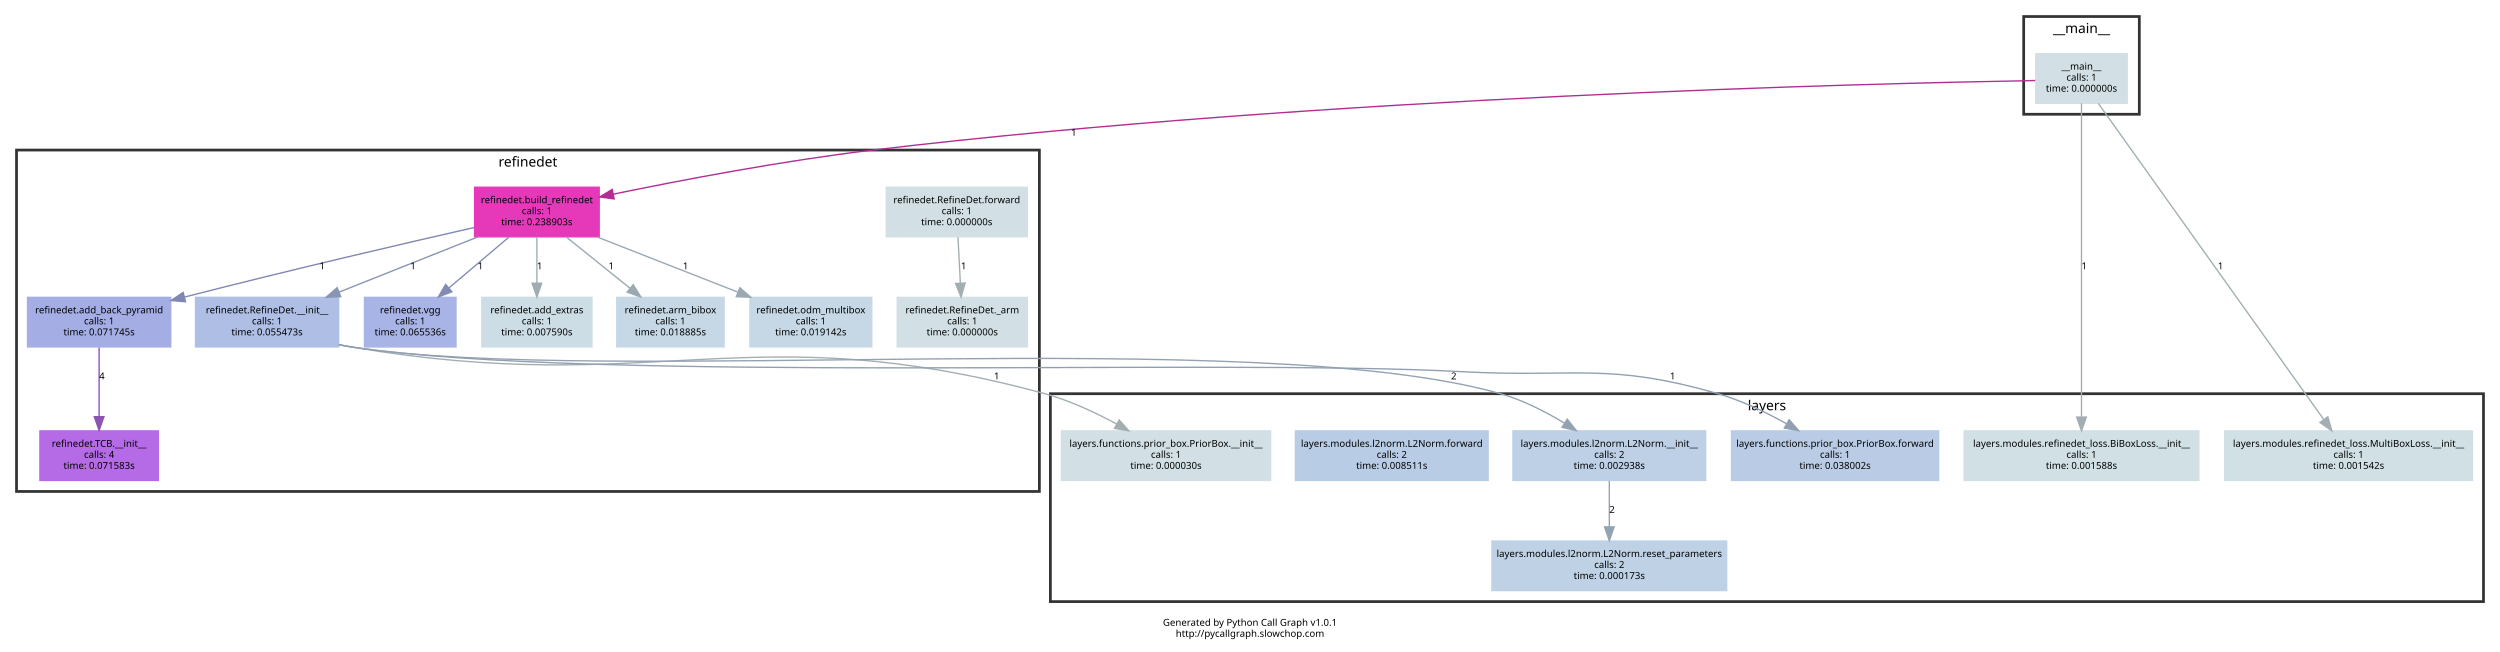
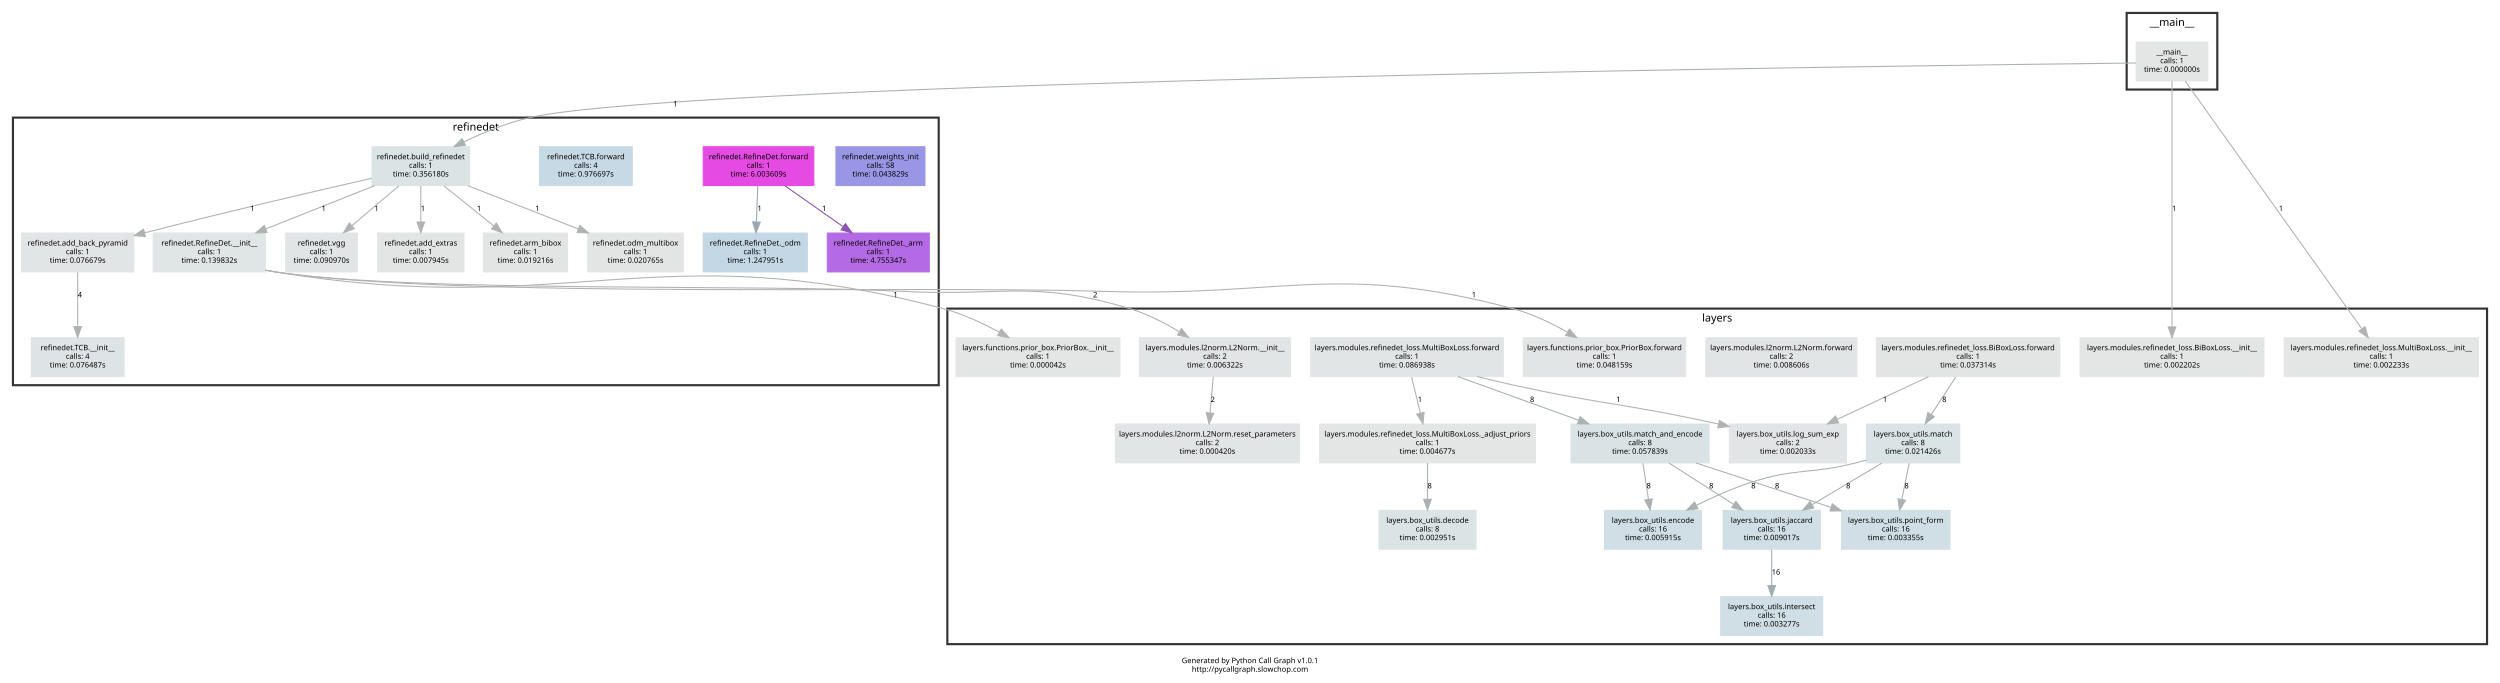
- <svg xmlns="http://www.w3.org/2000/svg" width="1816pt" height="473pt" viewBox="0.00 0.00 1816.00 473.00">
-   <g id="graph0" class="graph" transform="scale(1 1) rotate(0) translate(4 469)">
-     <polygon fill="white" stroke="white" points="-4,5 -4,-469 1813,-469 1813,5 -4,5" />
-     <text text-anchor="middle" x="904" y="-14.4" font-family="Verdana" font-size="7.00" fill="#000000">Generated by Python Call Graph v1.0.1</text>
-     <text text-anchor="middle" x="904" y="-6.4" font-family="Verdana" font-size="7.00" fill="#000000">http://pycallgraph.slowchop.com</text>
+ <svg xmlns="http://www.w3.org/2000/svg" width="2317pt" height="633pt" viewBox="0.00 0.00 2317.00 633.00">
+   <g id="graph0" class="graph" transform="scale(1 1) rotate(0) translate(4 629)">
+     <polygon fill="white" stroke="white" points="-4,5 -4,-629 2314,-629 2314,5 -4,5" />
+     <text text-anchor="middle" x="1154.5" y="-14.4" font-family="Verdana" font-size="7.00" fill="#000000">Generated by Python Call Graph v1.0.1</text>
+     <text text-anchor="middle" x="1154.5" y="-6.4" font-family="Verdana" font-size="7.00" fill="#000000">http://pycallgraph.slowchop.com</text>
    <g id="clust1" class="cluster">
-       <polygon fill="none" stroke="#000000" stroke-width="2" stroke-opacity="0.8" points="759,-32 759,-183 1800,-183 1800,-32 759,-32" />
-       <text text-anchor="middle" x="1279.5" y="-171" font-family="Verdana" font-size="10.00">layers</text>
+       <polygon fill="none" stroke="#000000" stroke-width="2" stroke-opacity="0.8" points="874,-32 874,-343 2301,-343 2301,-32 874,-32" />
+       <text text-anchor="middle" x="1587.5" y="-331" font-family="Verdana" font-size="10.00">layers</text>
    </g>
    <g id="clust2" class="cluster">
-       <polygon fill="none" stroke="#000000" stroke-width="2" stroke-opacity="0.8" points="8,-112 8,-360 751,-360 751,-112 8,-112" />
-       <text text-anchor="middle" x="379.5" y="-348" font-family="Verdana" font-size="10.00">refinedet</text>
+       <polygon fill="none" stroke="#000000" stroke-width="2" stroke-opacity="0.8" points="8,-272 8,-520 866,-520 866,-272 8,-272" />
+       <text text-anchor="middle" x="437" y="-508" font-family="Verdana" font-size="10.00">refinedet</text>
    </g>
    <g id="clust3" class="cluster">
-       <polygon fill="none" stroke="#000000" stroke-width="2" stroke-opacity="0.8" points="1466,-386 1466,-457 1550,-457 1550,-386 1466,-386" />
-       <text text-anchor="middle" x="1508" y="-445" font-family="Verdana" font-size="10.00">__main__</text>
+       <polygon fill="none" stroke="#000000" stroke-width="2" stroke-opacity="0.8" points="1967,-546 1967,-617 2051,-617 2051,-546 1967,-546" />
+       <text text-anchor="middle" x="2009" y="-605" font-family="Verdana" font-size="10.00">__main__</text>
    </g>
    <g id="node1" class="node">
-       <polygon fill="#bdd0e5" stroke="#bdd0e5" points="1235,-156 1095,-156 1095,-120 1235,-120 1235,-156" />
-       <text text-anchor="middle" x="1165" y="-144.4" font-family="Verdana" font-size="7.00" fill="#000000">layers.modules.l2norm.L2Norm.__init__</text>
-       <text text-anchor="middle" x="1165" y="-136.4" font-family="Verdana" font-size="7.00" fill="#000000">calls: 2</text>
-       <text text-anchor="middle" x="1165" y="-128.4" font-family="Verdana" font-size="7.00" fill="#000000">time: 0.002938s</text>
+       <polygon fill="#e4e5e5" stroke="#e4e5e5" points="1419,-236 1219,-236 1219,-200 1419,-200 1419,-236" />
+       <text text-anchor="middle" x="1319" y="-224.4" font-family="Verdana" font-size="7.00" fill="#000000">layers.modules.refinedet_loss.MultiBoxLoss._adjust_priors</text>
+       <text text-anchor="middle" x="1319" y="-216.4" font-family="Verdana" font-size="7.00" fill="#000000">calls: 1</text>
+       <text text-anchor="middle" x="1319" y="-208.4" font-family="Verdana" font-size="7.00" fill="#000000">time: 0.004677s</text>
+     </g>
+     <g id="node7" class="node">
+       <polygon fill="#dae4e5" stroke="#dae4e5" points="1364,-156 1274,-156 1274,-120 1364,-120 1364,-156" />
+       <text text-anchor="middle" x="1319" y="-144.4" font-family="Verdana" font-size="7.00" fill="#000000">layers.box_utils.decode</text>
+       <text text-anchor="middle" x="1319" y="-136.4" font-family="Verdana" font-size="7.00" fill="#000000">calls: 8</text>
+       <text text-anchor="middle" x="1319" y="-128.4" font-family="Verdana" font-size="7.00" fill="#000000">time: 0.002951s</text>
+     </g>
+     <g id="edge5" class="edge">
+       <path fill="none" stroke="#aab1b2" d="M1319,-199.689C1319,-189.894 1319,-177.422 1319,-166.335" />
+       <polygon fill="#aab1b2" stroke="#aab1b2" points="1322.5,-166.262 1319,-156.262 1315.5,-166.262 1322.5,-166.262" />
+       <text text-anchor="middle" x="1321" y="-176.4" font-family="Verdana" font-size="7.00" fill="#000000">8</text>
    </g>
    <g id="node2" class="node">
-       <polygon fill="#bfd2e5" stroke="#bfd2e5" points="1250.25,-76 1079.75,-76 1079.75,-40 1250.25,-40 1250.25,-76" />
-       <text text-anchor="middle" x="1165" y="-64.4" font-family="Verdana" font-size="7.00" fill="#000000">layers.modules.l2norm.L2Norm.reset_parameters</text>
-       <text text-anchor="middle" x="1165" y="-56.4" font-family="Verdana" font-size="7.00" fill="#000000">calls: 2</text>
-       <text text-anchor="middle" x="1165" y="-48.4" font-family="Verdana" font-size="7.00" fill="#000000">time: 0.000173s</text>
+       <polygon fill="#d0dfe5" stroke="#d0dfe5" points="1573,-156 1483,-156 1483,-120 1573,-120 1573,-156" />
+       <text text-anchor="middle" x="1528" y="-144.4" font-family="Verdana" font-size="7.00" fill="#000000">layers.box_utils.encode</text>
+       <text text-anchor="middle" x="1528" y="-136.4" font-family="Verdana" font-size="7.00" fill="#000000">calls: 16</text>
+       <text text-anchor="middle" x="1528" y="-128.4" font-family="Verdana" font-size="7.00" fill="#000000">time: 0.005915s</text>
+     </g>
+     <g id="node3" class="node">
+       <polygon fill="#e2e5e5" stroke="#e2e5e5" points="1707.25,-236 1598.75,-236 1598.75,-200 1707.25,-200 1707.25,-236" />
+       <text text-anchor="middle" x="1653" y="-224.4" font-family="Verdana" font-size="7.00" fill="#000000">layers.box_utils.log_sum_exp</text>
+       <text text-anchor="middle" x="1653" y="-216.4" font-family="Verdana" font-size="7.00" fill="#000000">calls: 2</text>
+       <text text-anchor="middle" x="1653" y="-208.4" font-family="Verdana" font-size="7.00" fill="#000000">time: 0.002033s</text>
+     </g>
+     <g id="node4" class="node">
+       <polygon fill="#e4e5e5" stroke="#e4e5e5" points="2094.25,-316 1923.75,-316 1923.75,-280 2094.25,-280 2094.25,-316" />
+       <text text-anchor="middle" x="2009" y="-304.4" font-family="Verdana" font-size="7.00" fill="#000000">layers.modules.refinedet_loss.BiBoxLoss.__init__</text>
+       <text text-anchor="middle" x="2009" y="-296.4" font-family="Verdana" font-size="7.00" fill="#000000">calls: 1</text>
+       <text text-anchor="middle" x="2009" y="-288.4" font-family="Verdana" font-size="7.00" fill="#000000">time: 0.002202s</text>
+     </g>
+     <g id="node5" class="node">
+       <polygon fill="#e4e5e5" stroke="#e4e5e5" points="1034,-316 882,-316 882,-280 1034,-280 1034,-316" />
+       <text text-anchor="middle" x="958" y="-304.4" font-family="Verdana" font-size="7.00" fill="#000000">layers.functions.prior_box.PriorBox.__init__</text>
+       <text text-anchor="middle" x="958" y="-296.4" font-family="Verdana" font-size="7.00" fill="#000000">calls: 1</text>
+       <text text-anchor="middle" x="958" y="-288.4" font-family="Verdana" font-size="7.00" fill="#000000">time: 0.000042s</text>
+     </g>
+     <g id="node6" class="node">
+       <polygon fill="#e2e5e5" stroke="#e2e5e5" points="1200.25,-236 1029.75,-236 1029.75,-200 1200.25,-200 1200.25,-236" />
+       <text text-anchor="middle" x="1115" y="-224.4" font-family="Verdana" font-size="7.00" fill="#000000">layers.modules.l2norm.L2Norm.reset_parameters</text>
+       <text text-anchor="middle" x="1115" y="-216.4" font-family="Verdana" font-size="7.00" fill="#000000">calls: 2</text>
+       <text text-anchor="middle" x="1115" y="-208.4" font-family="Verdana" font-size="7.00" fill="#000000">time: 0.000420s</text>
+     </g>
+     <g id="node8" class="node">
+       <polygon fill="#d0dfe5" stroke="#d0dfe5" points="1685.25,-76 1590.75,-76 1590.75,-40 1685.25,-40 1685.25,-76" />
+       <text text-anchor="middle" x="1638" y="-64.4" font-family="Verdana" font-size="7.00" fill="#000000">layers.box_utils.intersect</text>
+       <text text-anchor="middle" x="1638" y="-56.4" font-family="Verdana" font-size="7.00" fill="#000000">calls: 16</text>
+       <text text-anchor="middle" x="1638" y="-48.4" font-family="Verdana" font-size="7.00" fill="#000000">time: 0.003277s</text>
+     </g>
+     <g id="node9" class="node">
+       <polygon fill="#e3e5e5" stroke="#e3e5e5" points="1905,-316 1735,-316 1735,-280 1905,-280 1905,-316" />
+       <text text-anchor="middle" x="1820" y="-304.4" font-family="Verdana" font-size="7.00" fill="#000000">layers.modules.refinedet_loss.BiBoxLoss.forward</text>
+       <text text-anchor="middle" x="1820" y="-296.4" font-family="Verdana" font-size="7.00" fill="#000000">calls: 1</text>
+       <text text-anchor="middle" x="1820" y="-288.4" font-family="Verdana" font-size="7.00" fill="#000000">time: 0.037314s</text>
+     </g>
+     <g id="edge9" class="edge">
+       <path fill="none" stroke="#b1b2b2" d="M1783.35,-279.883C1758.44,-268.249 1725.31,-252.775 1698.69,-240.338" />
+       <polygon fill="#b1b2b2" stroke="#b1b2b2" points="1700.1,-237.138 1689.56,-236.078 1697.14,-243.481 1700.1,-237.138" />
+       <text text-anchor="middle" x="1743" y="-256.4" font-family="Verdana" font-size="7.00" fill="#000000">1</text>
+     </g>
+     <g id="node12" class="node">
+       <polygon fill="#dae3e5" stroke="#dae3e5" points="1812.25,-236 1725.75,-236 1725.75,-200 1812.25,-200 1812.25,-236" />
+       <text text-anchor="middle" x="1769" y="-224.4" font-family="Verdana" font-size="7.00" fill="#000000">layers.box_utils.match</text>
+       <text text-anchor="middle" x="1769" y="-216.4" font-family="Verdana" font-size="7.00" fill="#000000">calls: 8</text>
+       <text text-anchor="middle" x="1769" y="-208.4" font-family="Verdana" font-size="7.00" fill="#000000">time: 0.021426s</text>
+     </g>
+     <g id="edge10" class="edge">
+       <path fill="none" stroke="#a9b1b2" d="M1808.68,-279.689C1801.95,-269.389 1793.28,-256.129 1785.76,-244.632" />
+       <polygon fill="#a9b1b2" stroke="#a9b1b2" points="1788.69,-242.717 1780.29,-236.262 1782.83,-246.547 1788.69,-242.717" />
+       <text text-anchor="middle" x="1798" y="-256.4" font-family="Verdana" font-size="7.00" fill="#000000">8</text>
+     </g>
+     <g id="node10" class="node">
+       <polygon fill="#e2e5e5" stroke="#e2e5e5" points="1717,-316 1577,-316 1577,-280 1717,-280 1717,-316" />
+       <text text-anchor="middle" x="1647" y="-304.4" font-family="Verdana" font-size="7.00" fill="#000000">layers.modules.l2norm.L2Norm.forward</text>
+       <text text-anchor="middle" x="1647" y="-296.4" font-family="Verdana" font-size="7.00" fill="#000000">calls: 2</text>
+       <text text-anchor="middle" x="1647" y="-288.4" font-family="Verdana" font-size="7.00" fill="#000000">time: 0.008606s</text>
+     </g>
+     <g id="node11" class="node">
+       <polygon fill="#d0dfe5" stroke="#d0dfe5" points="1803.25,-156 1702.75,-156 1702.75,-120 1803.25,-120 1803.25,-156" />
+       <text text-anchor="middle" x="1753" y="-144.4" font-family="Verdana" font-size="7.00" fill="#000000">layers.box_utils.point_form</text>
+       <text text-anchor="middle" x="1753" y="-136.4" font-family="Verdana" font-size="7.00" fill="#000000">calls: 16</text>
+       <text text-anchor="middle" x="1753" y="-128.4" font-family="Verdana" font-size="7.00" fill="#000000">time: 0.003355s</text>
+     </g>
+     <g id="edge14" class="edge">
+       <path fill="none" stroke="#aab1b2" d="M1725.74,-202.632C1722.46,-201.693 1719.19,-200.803 1716,-200 1673.48,-189.282 1660.72,-195.478 1619,-182 1601.93,-176.484 1583.91,-168.475 1568.45,-160.86" />
+       <polygon fill="#aab1b2" stroke="#aab1b2" points="1569.69,-157.567 1559.19,-156.195 1566.54,-163.819 1569.69,-157.567" />
+       <text text-anchor="middle" x="1621" y="-176.4" font-family="Verdana" font-size="7.00" fill="#000000">8</text>
+     </g>
+     <g id="edge15" class="edge">
+       <path fill="none" stroke="#aab1b2" d="M1765.45,-199.689C1763.44,-189.894 1760.88,-177.422 1758.61,-166.335" />
+       <polygon fill="#aab1b2" stroke="#aab1b2" points="1761.98,-165.355 1756.54,-156.262 1755.12,-166.762 1761.98,-165.355" />
+       <text text-anchor="middle" x="1763" y="-176.4" font-family="Verdana" font-size="7.00" fill="#000000">8</text>
+     </g>
+     <g id="node18" class="node">
+       <polygon fill="#d0dfe5" stroke="#d0dfe5" points="1683,-156 1593,-156 1593,-120 1683,-120 1683,-156" />
+       <text text-anchor="middle" x="1638" y="-144.4" font-family="Verdana" font-size="7.00" fill="#000000">layers.box_utils.jaccard</text>
+       <text text-anchor="middle" x="1638" y="-136.4" font-family="Verdana" font-size="7.00" fill="#000000">calls: 16</text>
+       <text text-anchor="middle" x="1638" y="-128.4" font-family="Verdana" font-size="7.00" fill="#000000">time: 0.009017s</text>
+     </g>
+     <g id="edge16" class="edge">
+       <path fill="none" stroke="#aab1b2" d="M1740.25,-199.883C1721.23,-188.554 1696.08,-173.583 1675.49,-161.322" />
+       <polygon fill="#aab1b2" stroke="#aab1b2" points="1677.06,-158.186 1666.68,-156.078 1673.48,-164.201 1677.06,-158.186" />
+       <text text-anchor="middle" x="1709" y="-176.4" font-family="Verdana" font-size="7.00" fill="#000000">8</text>
+     </g>
+     <g id="node13" class="node">
+       <polygon fill="#e4e5e5" stroke="#e4e5e5" points="2293,-316 2113,-316 2113,-280 2293,-280 2293,-316" />
+       <text text-anchor="middle" x="2203" y="-304.4" font-family="Verdana" font-size="7.00" fill="#000000">layers.modules.refinedet_loss.MultiBoxLoss.__init__</text>
+       <text text-anchor="middle" x="2203" y="-296.4" font-family="Verdana" font-size="7.00" fill="#000000">calls: 1</text>
+       <text text-anchor="middle" x="2203" y="-288.4" font-family="Verdana" font-size="7.00" fill="#000000">time: 0.002233s</text>
+     </g>
+     <g id="node14" class="node">
+       <polygon fill="#e1e5e5" stroke="#e1e5e5" points="1389.25,-316 1210.75,-316 1210.75,-280 1389.25,-280 1389.25,-316" />
+       <text text-anchor="middle" x="1300" y="-304.4" font-family="Verdana" font-size="7.00" fill="#000000">layers.modules.refinedet_loss.MultiBoxLoss.forward</text>
+       <text text-anchor="middle" x="1300" y="-296.4" font-family="Verdana" font-size="7.00" fill="#000000">calls: 1</text>
+       <text text-anchor="middle" x="1300" y="-288.4" font-family="Verdana" font-size="7.00" fill="#000000">time: 0.086938s</text>
+     </g>
+     <g id="edge11" class="edge">
+       <path fill="none" stroke="#b1b2b2" d="M1304.22,-279.689C1306.63,-269.793 1309.7,-257.164 1312.42,-245.993" />
+       <polygon fill="#b1b2b2" stroke="#b1b2b2" points="1315.83,-246.807 1314.8,-236.262 1309.03,-245.15 1315.83,-246.807" />
+       <text text-anchor="middle" x="1312" y="-256.4" font-family="Verdana" font-size="7.00" fill="#000000">1</text>
+     </g>
+     <g id="node17" class="node">
+       <polygon fill="#d9e3e5" stroke="#d9e3e5" points="1580,-236 1452,-236 1452,-200 1580,-200 1580,-236" />
+       <text text-anchor="middle" x="1516" y="-224.4" font-family="Verdana" font-size="7.00" fill="#000000">layers.box_utils.match_and_encode</text>
+       <text text-anchor="middle" x="1516" y="-216.4" font-family="Verdana" font-size="7.00" fill="#000000">calls: 8</text>
+       <text text-anchor="middle" x="1516" y="-208.4" font-family="Verdana" font-size="7.00" fill="#000000">time: 0.057839s</text>
+     </g>
+     <g id="edge12" class="edge">
+       <path fill="none" stroke="#a9b1b2" d="M1347.14,-279.979C1380.04,-268.097 1424.14,-252.173 1459.02,-239.577" />
+       <polygon fill="#a9b1b2" stroke="#a9b1b2" points="1460.38,-242.808 1468.59,-236.119 1458,-236.224 1460.38,-242.808" />
+       <text text-anchor="middle" x="1416" y="-256.4" font-family="Verdana" font-size="7.00" fill="#000000">8</text>
+     </g>
+     <g id="edge13" class="edge">
+       <path fill="none" stroke="#b1b2b2" d="M1365.1,-279.968C1376.38,-277.188 1388.01,-274.427 1399,-272 1479.89,-254.14 1503.5,-254.957 1588.75,-235.959" />
+       <polygon fill="#b1b2b2" stroke="#b1b2b2" points="1589.61,-239.351 1598.6,-233.737 1588.07,-232.523 1589.61,-239.351" />
+       <text text-anchor="middle" x="1496" y="-256.4" font-family="Verdana" font-size="7.00" fill="#000000">1</text>
+     </g>
+     <g id="node15" class="node">
+       <polygon fill="#e2e5e5" stroke="#e2e5e5" points="1192,-316 1052,-316 1052,-280 1192,-280 1192,-316" />
+       <text text-anchor="middle" x="1122" y="-304.4" font-family="Verdana" font-size="7.00" fill="#000000">layers.modules.l2norm.L2Norm.__init__</text>
+       <text text-anchor="middle" x="1122" y="-296.4" font-family="Verdana" font-size="7.00" fill="#000000">calls: 2</text>
+       <text text-anchor="middle" x="1122" y="-288.4" font-family="Verdana" font-size="7.00" fill="#000000">time: 0.006322s</text>
    </g>
    <g id="edge1" class="edge">
-       <path fill="none" stroke="#94a3b2" d="M1165,-119.689C1165,-109.894 1165,-97.422 1165,-86.335" />
-       <polygon fill="#94a3b2" stroke="#94a3b2" points="1168.5,-86.262 1165,-76.262 1161.5,-86.262 1168.5,-86.262" />
-       <text text-anchor="middle" x="1167" y="-96.4" font-family="Verdana" font-size="7.00" fill="#000000">2</text>
-     </g>
-     <g id="node3" class="node">
-       <polygon fill="#d1e0e5" stroke="#d1e0e5" points="1593.25,-156 1422.75,-156 1422.75,-120 1593.25,-120 1593.25,-156" />
-       <text text-anchor="middle" x="1508" y="-144.4" font-family="Verdana" font-size="7.00" fill="#000000">layers.modules.refinedet_loss.BiBoxLoss.__init__</text>
-       <text text-anchor="middle" x="1508" y="-136.4" font-family="Verdana" font-size="7.00" fill="#000000">calls: 1</text>
-       <text text-anchor="middle" x="1508" y="-128.4" font-family="Verdana" font-size="7.00" fill="#000000">time: 0.001588s</text>
-     </g>
-     <g id="node4" class="node">
-       <polygon fill="#d1e0e5" stroke="#d1e0e5" points="1792,-156 1612,-156 1612,-120 1792,-120 1792,-156" />
-       <text text-anchor="middle" x="1702" y="-144.4" font-family="Verdana" font-size="7.00" fill="#000000">layers.modules.refinedet_loss.MultiBoxLoss.__init__</text>
-       <text text-anchor="middle" x="1702" y="-136.4" font-family="Verdana" font-size="7.00" fill="#000000">calls: 1</text>
-       <text text-anchor="middle" x="1702" y="-128.4" font-family="Verdana" font-size="7.00" fill="#000000">time: 0.001542s</text>
-     </g>
-     <g id="node5" class="node">
-       <polygon fill="#d2e0e5" stroke="#d2e0e5" points="919,-156 767,-156 767,-120 919,-120 919,-156" />
-       <text text-anchor="middle" x="843" y="-144.4" font-family="Verdana" font-size="7.00" fill="#000000">layers.functions.prior_box.PriorBox.__init__</text>
-       <text text-anchor="middle" x="843" y="-136.4" font-family="Verdana" font-size="7.00" fill="#000000">calls: 1</text>
-       <text text-anchor="middle" x="843" y="-128.4" font-family="Verdana" font-size="7.00" fill="#000000">time: 0.000030s</text>
-     </g>
-     <g id="node6" class="node">
-       <polygon fill="#b9cce5" stroke="#b9cce5" points="1077,-156 937,-156 937,-120 1077,-120 1077,-156" />
-       <text text-anchor="middle" x="1007" y="-144.4" font-family="Verdana" font-size="7.00" fill="#000000">layers.modules.l2norm.L2Norm.forward</text>
-       <text text-anchor="middle" x="1007" y="-136.4" font-family="Verdana" font-size="7.00" fill="#000000">calls: 2</text>
-       <text text-anchor="middle" x="1007" y="-128.4" font-family="Verdana" font-size="7.00" fill="#000000">time: 0.008511s</text>
-     </g>
-     <g id="node7" class="node">
-       <polygon fill="#bacce5" stroke="#bacce5" points="1404.25,-156 1253.75,-156 1253.75,-120 1404.25,-120 1404.25,-156" />
-       <text text-anchor="middle" x="1329" y="-144.4" font-family="Verdana" font-size="7.00" fill="#000000">layers.functions.prior_box.PriorBox.forward</text>
-       <text text-anchor="middle" x="1329" y="-136.4" font-family="Verdana" font-size="7.00" fill="#000000">calls: 1</text>
-       <text text-anchor="middle" x="1329" y="-128.4" font-family="Verdana" font-size="7.00" fill="#000000">time: 0.038002s</text>
-     </g>
-     <g id="node8" class="node">
-       <polygon fill="#d2e0e5" stroke="#d2e0e5" points="742.25,-333 639.75,-333 639.75,-297 742.25,-297 742.25,-333" />
-       <text text-anchor="middle" x="691" y="-321.4" font-family="Verdana" font-size="7.00" fill="#000000">refinedet.RefineDet.forward</text>
-       <text text-anchor="middle" x="691" y="-313.4" font-family="Verdana" font-size="7.00" fill="#000000">calls: 1</text>
-       <text text-anchor="middle" x="691" y="-305.4" font-family="Verdana" font-size="7.00" fill="#000000">time: 0.000000s</text>
-     </g>
-     <g id="node14" class="node">
-       <polygon fill="#d2e0e5" stroke="#d2e0e5" points="742.25,-253 647.75,-253 647.75,-217 742.25,-217 742.25,-253" />
-       <text text-anchor="middle" x="695" y="-241.4" font-family="Verdana" font-size="7.00" fill="#000000">refinedet.RefineDet._arm</text>
-       <text text-anchor="middle" x="695" y="-233.4" font-family="Verdana" font-size="7.00" fill="#000000">calls: 1</text>
-       <text text-anchor="middle" x="695" y="-225.4" font-family="Verdana" font-size="7.00" fill="#000000">time: 0.000000s</text>
+       <path fill="none" stroke="#b0b2b2" d="M1120.45,-279.689C1119.57,-269.894 1118.45,-257.422 1117.45,-246.335" />
+       <polygon fill="#b0b2b2" stroke="#b0b2b2" points="1120.93,-245.909 1116.55,-236.262 1113.96,-246.535 1120.93,-245.909" />
+       <text text-anchor="middle" x="1120" y="-256.4" font-family="Verdana" font-size="7.00" fill="#000000">2</text>
+     </g>
+     <g id="node16" class="node">
+       <polygon fill="#e2e5e5" stroke="#e2e5e5" points="1558.25,-316 1407.75,-316 1407.75,-280 1558.25,-280 1558.25,-316" />
+       <text text-anchor="middle" x="1483" y="-304.4" font-family="Verdana" font-size="7.00" fill="#000000">layers.functions.prior_box.PriorBox.forward</text>
+       <text text-anchor="middle" x="1483" y="-296.4" font-family="Verdana" font-size="7.00" fill="#000000">calls: 1</text>
+       <text text-anchor="middle" x="1483" y="-288.4" font-family="Verdana" font-size="7.00" fill="#000000">time: 0.048159s</text>
+     </g>
+     <g id="edge20" class="edge">
+       <path fill="none" stroke="#aab1b2" d="M1518.66,-199.689C1520.17,-189.894 1522.09,-177.422 1523.79,-166.335" />
+       <polygon fill="#aab1b2" stroke="#aab1b2" points="1527.28,-166.678 1525.34,-156.262 1520.36,-165.614 1527.28,-166.678" />
+       <text text-anchor="middle" x="1524" y="-176.4" font-family="Verdana" font-size="7.00" fill="#000000">8</text>
+     </g>
+     <g id="edge21" class="edge">
+       <path fill="none" stroke="#aab1b2" d="M1567.72,-199.979C1604.63,-187.83 1654.38,-171.456 1693.04,-158.734" />
+       <polygon fill="#aab1b2" stroke="#aab1b2" points="1694.21,-162.034 1702.61,-155.583 1692.02,-155.385 1694.21,-162.034" />
+       <text text-anchor="middle" x="1643" y="-176.4" font-family="Verdana" font-size="7.00" fill="#000000">8</text>
+     </g>
+     <g id="edge22" class="edge">
+       <path fill="none" stroke="#aab1b2" d="M1542.77,-199.883C1560.41,-188.605 1583.7,-173.717 1602.83,-161.487" />
+       <polygon fill="#aab1b2" stroke="#aab1b2" points="1604.75,-164.413 1611.29,-156.078 1600.98,-158.515 1604.75,-164.413" />
+       <text text-anchor="middle" x="1582" y="-176.4" font-family="Verdana" font-size="7.00" fill="#000000">8</text>
+     </g>
+     <g id="edge29" class="edge">
+       <path fill="none" stroke="#a2adb2" d="M1638,-119.689C1638,-109.894 1638,-97.422 1638,-86.335" />
+       <polygon fill="#a2adb2" stroke="#a2adb2" points="1641.5,-86.262 1638,-76.262 1634.5,-86.262 1641.5,-86.262" />
+       <text text-anchor="middle" x="1642" y="-96.4" font-family="Verdana" font-size="7.00" fill="#000000">16</text>
+     </g>
+     <g id="node19" class="node">
+       <polygon fill="#9997e5" stroke="#9997e5" points="853.25,-493 770.75,-493 770.75,-457 853.25,-457 853.25,-493" />
+       <text text-anchor="middle" x="812" y="-481.4" font-family="Verdana" font-size="7.00" fill="#000000">refinedet.weights_init</text>
+       <text text-anchor="middle" x="812" y="-473.4" font-family="Verdana" font-size="7.00" fill="#000000">calls: 58</text>
+       <text text-anchor="middle" x="812" y="-465.4" font-family="Verdana" font-size="7.00" fill="#000000">time: 0.043829s</text>
+     </g>
+     <g id="node20" class="node">
+       <polygon fill="#e0e5e5" stroke="#e0e5e5" points="242,-413 138,-413 138,-377 242,-377 242,-413" />
+       <text text-anchor="middle" x="190" y="-401.4" font-family="Verdana" font-size="7.00" fill="#000000">refinedet.RefineDet.__init__</text>
+       <text text-anchor="middle" x="190" y="-393.4" font-family="Verdana" font-size="7.00" fill="#000000">calls: 1</text>
+       <text text-anchor="middle" x="190" y="-385.4" font-family="Verdana" font-size="7.00" fill="#000000">time: 0.139832s</text>
+     </g>
+     <g id="edge6" class="edge">
+       <path fill="none" stroke="#b1b2b2" d="M242.077,-378.686C245.082,-378.053 248.071,-377.483 251,-377 522.859,-332.198 603.682,-413.635 870,-343 888.08,-338.205 906.794,-329.461 922.292,-321.024" />
+       <polygon fill="#b1b2b2" stroke="#b1b2b2" points="924.012,-324.072 931.016,-316.124 920.584,-317.969 924.012,-324.072" />
+       <text text-anchor="middle" x="826" y="-353.4" font-family="Verdana" font-size="7.00" fill="#000000">1</text>
+     </g>
+     <g id="edge7" class="edge">
+       <path fill="none" stroke="#b0b2b2" d="M242.063,-378.602C245.072,-377.99 248.066,-377.448 251,-377 378.696,-357.52 703.011,-365.885 832,-359 925.913,-353.987 952.932,-370.067 1043,-343 1059.03,-338.182 1075.42,-329.743 1089.08,-321.535" />
+       <polygon fill="#b0b2b2" stroke="#b0b2b2" points="1090.99,-324.469 1097.63,-316.216 1087.29,-318.525 1090.99,-324.469" />
+       <text text-anchor="middle" x="1011" y="-353.4" font-family="Verdana" font-size="7.00" fill="#000000">2</text>
+     </g>
+     <g id="edge8" class="edge">
+       <path fill="none" stroke="#b0b2b2" d="M242.059,-378.576C245.069,-377.97 248.064,-377.437 251,-377 419.417,-351.952 846.822,-364.572 1017,-359 1186.39,-353.453 1234.21,-386.541 1398,-343 1415.55,-338.334 1433.62,-329.63 1448.55,-321.187" />
+       <polygon fill="#b0b2b2" stroke="#b0b2b2" points="1450.55,-324.073 1457.41,-316.003 1447.01,-318.031 1450.55,-324.073" />
+       <text text-anchor="middle" x="1362" y="-353.4" font-family="Verdana" font-size="7.00" fill="#000000">1</text>
+     </g>
+     <g id="node21" class="node">
+       <polygon fill="#e1e5e5" stroke="#e1e5e5" points="327.25,-413 260.75,-413 260.75,-377 327.25,-377 327.25,-413" />
+       <text text-anchor="middle" x="294" y="-401.4" font-family="Verdana" font-size="7.00" fill="#000000">refinedet.vgg</text>
+       <text text-anchor="middle" x="294" y="-393.4" font-family="Verdana" font-size="7.00" fill="#000000">calls: 1</text>
+       <text text-anchor="middle" x="294" y="-385.4" font-family="Verdana" font-size="7.00" fill="#000000">time: 0.090970s</text>
+     </g>
+     <g id="node22" class="node">
+       <polygon fill="#e3e5e5" stroke="#e3e5e5" points="522,-413 444,-413 444,-377 522,-377 522,-413" />
+       <text text-anchor="middle" x="483" y="-401.4" font-family="Verdana" font-size="7.00" fill="#000000">refinedet.arm_bibox</text>
+       <text text-anchor="middle" x="483" y="-393.4" font-family="Verdana" font-size="7.00" fill="#000000">calls: 1</text>
+       <text text-anchor="middle" x="483" y="-385.4" font-family="Verdana" font-size="7.00" fill="#000000">time: 0.019216s</text>
+     </g>
+     <g id="node23" class="node">
+       <polygon fill="#c4d7e5" stroke="#c4d7e5" points="744.25,-413 647.75,-413 647.75,-377 744.25,-377 744.25,-413" />
+       <text text-anchor="middle" x="696" y="-401.4" font-family="Verdana" font-size="7.00" fill="#000000">refinedet.RefineDet._odm</text>
+       <text text-anchor="middle" x="696" y="-393.4" font-family="Verdana" font-size="7.00" fill="#000000">calls: 1</text>
+       <text text-anchor="middle" x="696" y="-385.4" font-family="Verdana" font-size="7.00" fill="#000000">time: 1.247951s</text>
+     </g>
+     <g id="node24" class="node">
+       <polygon fill="#e54be2" stroke="#e54be2" points="750.25,-493 647.75,-493 647.75,-457 750.25,-457 750.25,-493" />
+       <text text-anchor="middle" x="699" y="-481.4" font-family="Verdana" font-size="7.00" fill="#000000">refinedet.RefineDet.forward</text>
+       <text text-anchor="middle" x="699" y="-473.4" font-family="Verdana" font-size="7.00" fill="#000000">calls: 1</text>
+       <text text-anchor="middle" x="699" y="-465.4" font-family="Verdana" font-size="7.00" fill="#000000">time: 6.003609s</text>
    </g>
    <g id="edge2" class="edge">
-       <path fill="none" stroke="#a3aeb2" d="M691.888,-296.689C692.39,-286.894 693.03,-274.422 693.598,-263.335" />
-       <polygon fill="#a3aeb2" stroke="#a3aeb2" points="697.098,-263.428 694.115,-253.262 690.107,-263.07 697.098,-263.428" />
-       <text text-anchor="middle" x="696" y="-273.4" font-family="Verdana" font-size="7.00" fill="#000000">1</text>
-     </g>
-     <g id="node9" class="node">
-       <polygon fill="#a4aee5" stroke="#a4aee5" points="120,-253 16,-253 16,-217 120,-217 120,-253" />
-       <text text-anchor="middle" x="68" y="-241.4" font-family="Verdana" font-size="7.00" fill="#000000">refinedet.add_back_pyramid</text>
-       <text text-anchor="middle" x="68" y="-233.4" font-family="Verdana" font-size="7.00" fill="#000000">calls: 1</text>
-       <text text-anchor="middle" x="68" y="-225.4" font-family="Verdana" font-size="7.00" fill="#000000">time: 0.071745s</text>
-     </g>
-     <g id="node11" class="node">
-       <polygon fill="#b46be5" stroke="#b46be5" points="111,-156 25,-156 25,-120 111,-120 111,-156" />
-       <text text-anchor="middle" x="68" y="-144.4" font-family="Verdana" font-size="7.00" fill="#000000">refinedet.TCB.__init__</text>
-       <text text-anchor="middle" x="68" y="-136.4" font-family="Verdana" font-size="7.00" fill="#000000">calls: 4</text>
-       <text text-anchor="middle" x="68" y="-128.4" font-family="Verdana" font-size="7.00" fill="#000000">time: 0.071583s</text>
+       <path fill="none" stroke="#98a7b2" d="M698.334,-456.689C697.957,-446.894 697.478,-434.422 697.051,-423.335" />
+       <polygon fill="#98a7b2" stroke="#98a7b2" points="700.546,-423.12 696.664,-413.262 693.551,-423.389 700.546,-423.12" />
+       <text text-anchor="middle" x="700" y="-433.4" font-family="Verdana" font-size="7.00" fill="#000000">1</text>
+     </g>
+     <g id="node25" class="node">
+       <polygon fill="#b46ae5" stroke="#b46ae5" points="857.25,-413 762.75,-413 762.75,-377 857.25,-377 857.25,-413" />
+       <text text-anchor="middle" x="810" y="-401.4" font-family="Verdana" font-size="7.00" fill="#000000">refinedet.RefineDet._arm</text>
+       <text text-anchor="middle" x="810" y="-393.4" font-family="Verdana" font-size="7.00" fill="#000000">calls: 1</text>
+       <text text-anchor="middle" x="810" y="-385.4" font-family="Verdana" font-size="7.00" fill="#000000">time: 4.755347s</text>
    </g>
    <g id="edge3" class="edge">
-       <path fill="none" stroke="#8c53b2" d="M68,-216.576C68,-202.648 68,-182.861 68,-166.757" />
-       <polygon fill="#8c53b2" stroke="#8c53b2" points="71.5,-166.314 68,-156.314 64.5,-166.314 71.5,-166.314" />
-       <text text-anchor="middle" x="70" y="-193.4" font-family="Verdana" font-size="7.00" fill="#000000">4</text>
-     </g>
-     <g id="node10" class="node">
-       <polygon fill="#aebee5" stroke="#aebee5" points="242,-253 138,-253 138,-217 242,-217 242,-253" />
-       <text text-anchor="middle" x="190" y="-241.4" font-family="Verdana" font-size="7.00" fill="#000000">refinedet.RefineDet.__init__</text>
-       <text text-anchor="middle" x="190" y="-233.4" font-family="Verdana" font-size="7.00" fill="#000000">calls: 1</text>
-       <text text-anchor="middle" x="190" y="-225.4" font-family="Verdana" font-size="7.00" fill="#000000">time: 0.055473s</text>
+       <path fill="none" stroke="#8c53b2" d="M723.359,-456.883C739.119,-445.808 759.833,-431.253 777.054,-419.151" />
+       <polygon fill="#8c53b2" stroke="#8c53b2" points="779.528,-421.691 785.697,-413.078 775.503,-415.963 779.528,-421.691" />
+       <text text-anchor="middle" x="760" y="-433.4" font-family="Verdana" font-size="7.00" fill="#000000">1</text>
+     </g>
+     <g id="node26" class="node">
+       <polygon fill="#dee4e5" stroke="#dee4e5" points="111,-316 25,-316 25,-280 111,-280 111,-316" />
+       <text text-anchor="middle" x="68" y="-304.4" font-family="Verdana" font-size="7.00" fill="#000000">refinedet.TCB.__init__</text>
+       <text text-anchor="middle" x="68" y="-296.4" font-family="Verdana" font-size="7.00" fill="#000000">calls: 4</text>
+       <text text-anchor="middle" x="68" y="-288.4" font-family="Verdana" font-size="7.00" fill="#000000">time: 0.076487s</text>
+     </g>
+     <g id="node27" class="node">
+       <polygon fill="#e3e5e5" stroke="#e3e5e5" points="629.25,-413 540.75,-413 540.75,-377 629.25,-377 629.25,-413" />
+       <text text-anchor="middle" x="585" y="-401.4" font-family="Verdana" font-size="7.00" fill="#000000">refinedet.odm_multibox</text>
+       <text text-anchor="middle" x="585" y="-393.4" font-family="Verdana" font-size="7.00" fill="#000000">calls: 1</text>
+       <text text-anchor="middle" x="585" y="-385.4" font-family="Verdana" font-size="7.00" fill="#000000">time: 0.020765s</text>
+     </g>
+     <g id="node28" class="node">
+       <polygon fill="#e2e5e5" stroke="#e2e5e5" points="120,-413 16,-413 16,-377 120,-377 120,-413" />
+       <text text-anchor="middle" x="68" y="-401.4" font-family="Verdana" font-size="7.00" fill="#000000">refinedet.add_back_pyramid</text>
+       <text text-anchor="middle" x="68" y="-393.4" font-family="Verdana" font-size="7.00" fill="#000000">calls: 1</text>
+       <text text-anchor="middle" x="68" y="-385.4" font-family="Verdana" font-size="7.00" fill="#000000">time: 0.076679s</text>
    </g>
    <g id="edge4" class="edge">
-       <path fill="none" stroke="#a3aeb2" d="M242.084,-218.73C245.087,-218.085 248.074,-217.501 251,-217 472.289,-179.111 538.358,-241.91 755,-183 773.05,-178.092 791.76,-169.332 807.263,-160.913" />
-       <polygon fill="#a3aeb2" stroke="#a3aeb2" points="808.974,-163.966 815.991,-156.027 805.555,-157.858 808.974,-163.966" />
-       <text text-anchor="middle" x="720" y="-193.4" font-family="Verdana" font-size="7.00" fill="#000000">1</text>
-     </g>
-     <g id="edge5" class="edge">
-       <path fill="none" stroke="#93a2b2" d="M242.067,-218.626C245.074,-218.008 248.067,-217.458 251,-217 434.488,-188.361 907.334,-233.66 1086,-183 1102.23,-178.398 1118.76,-169.906 1132.47,-161.602" />
-       <polygon fill="#93a2b2" stroke="#93a2b2" points="1134.44,-164.498 1141.04,-156.214 1130.71,-158.571 1134.44,-164.498" />
-       <text text-anchor="middle" x="1052" y="-193.4" font-family="Verdana" font-size="7.00" fill="#000000">2</text>
-     </g>
-     <g id="edge6" class="edge">
-       <path fill="none" stroke="#909fb2" d="M242.059,-218.571C245.068,-217.967 248.064,-217.435 251,-217 428.442,-190.718 878.884,-208.692 1058,-199 1140.85,-194.517 1164.3,-206.068 1244,-183 1261.18,-178.026 1278.95,-169.455 1293.76,-161.191" />
-       <polygon fill="#909fb2" stroke="#909fb2" points="1295.65,-164.141 1302.58,-156.12 1292.16,-158.073 1295.65,-164.141" />
-       <text text-anchor="middle" x="1211" y="-193.4" font-family="Verdana" font-size="7.00" fill="#000000">1</text>
-     </g>
-     <g id="node12" class="node">
-       <polygon fill="#cddde5" stroke="#cddde5" points="426,-253 346,-253 346,-217 426,-217 426,-253" />
-       <text text-anchor="middle" x="386" y="-241.4" font-family="Verdana" font-size="7.00" fill="#000000">refinedet.add_extras</text>
-       <text text-anchor="middle" x="386" y="-233.4" font-family="Verdana" font-size="7.00" fill="#000000">calls: 1</text>
-       <text text-anchor="middle" x="386" y="-225.4" font-family="Verdana" font-size="7.00" fill="#000000">time: 0.007590s</text>
-     </g>
-     <g id="node13" class="node">
-       <polygon fill="#a8b4e5" stroke="#a8b4e5" points="327.25,-253 260.75,-253 260.75,-217 327.25,-217 327.25,-253" />
-       <text text-anchor="middle" x="294" y="-241.4" font-family="Verdana" font-size="7.00" fill="#000000">refinedet.vgg</text>
-       <text text-anchor="middle" x="294" y="-233.4" font-family="Verdana" font-size="7.00" fill="#000000">calls: 1</text>
-       <text text-anchor="middle" x="294" y="-225.4" font-family="Verdana" font-size="7.00" fill="#000000">time: 0.065536s</text>
-     </g>
-     <g id="node15" class="node">
-       <polygon fill="#c6d8e5" stroke="#c6d8e5" points="522,-253 444,-253 444,-217 522,-217 522,-253" />
-       <text text-anchor="middle" x="483" y="-241.4" font-family="Verdana" font-size="7.00" fill="#000000">refinedet.arm_bibox</text>
-       <text text-anchor="middle" x="483" y="-233.4" font-family="Verdana" font-size="7.00" fill="#000000">calls: 1</text>
-       <text text-anchor="middle" x="483" y="-225.4" font-family="Verdana" font-size="7.00" fill="#000000">time: 0.018885s</text>
-     </g>
-     <g id="node16" class="node">
-       <polygon fill="#c6d8e5" stroke="#c6d8e5" points="629.25,-253 540.75,-253 540.75,-217 629.25,-217 629.25,-253" />
-       <text text-anchor="middle" x="585" y="-241.4" font-family="Verdana" font-size="7.00" fill="#000000">refinedet.odm_multibox</text>
-       <text text-anchor="middle" x="585" y="-233.4" font-family="Verdana" font-size="7.00" fill="#000000">calls: 1</text>
-       <text text-anchor="middle" x="585" y="-225.4" font-family="Verdana" font-size="7.00" fill="#000000">time: 0.019142s</text>
-     </g>
-     <g id="node17" class="node">
-       <polygon fill="#e539ba" stroke="#e539ba" points="431.25,-333 340.75,-333 340.75,-297 431.25,-297 431.25,-333" />
-       <text text-anchor="middle" x="386" y="-321.4" font-family="Verdana" font-size="7.00" fill="#000000">refinedet.build_refinedet</text>
-       <text text-anchor="middle" x="386" y="-313.4" font-family="Verdana" font-size="7.00" fill="#000000">calls: 1</text>
-       <text text-anchor="middle" x="386" y="-305.4" font-family="Verdana" font-size="7.00" fill="#000000">time: 0.238903s</text>
-     </g>
-     <g id="edge10" class="edge">
-       <path fill="none" stroke="#7f87b2" d="M340.373,-303.732C291.001,-292.497 209.722,-273.639 130.375,-253.309" />
-       <polygon fill="#7f87b2" stroke="#7f87b2" points="130.764,-249.795 120.208,-250.693 129.02,-256.574 130.764,-249.795" />
-       <text text-anchor="middle" x="230" y="-273.4" font-family="Verdana" font-size="7.00" fill="#000000">1</text>
-     </g>
-     <g id="edge11" class="edge">
-       <path fill="none" stroke="#8794b2" d="M342.987,-296.883C313.371,-285.097 273.85,-269.369 242.396,-256.851" />
-       <polygon fill="#8794b2" stroke="#8794b2" points="243.498,-253.523 232.913,-253.078 240.91,-260.027 243.498,-253.523" />
-       <text text-anchor="middle" x="296" y="-273.4" font-family="Verdana" font-size="7.00" fill="#000000">1</text>
-     </g>
-     <g id="edge12" class="edge">
-       <path fill="none" stroke="#828cb2" d="M365.582,-296.689C352.838,-285.884 336.251,-271.822 322.254,-259.955" />
-       <polygon fill="#828cb2" stroke="#828cb2" points="324.252,-257.06 314.361,-253.262 319.725,-262.399 324.252,-257.06" />
-       <text text-anchor="middle" x="345" y="-273.4" font-family="Verdana" font-size="7.00" fill="#000000">1</text>
-     </g>
-     <g id="edge13" class="edge">
-       <path fill="none" stroke="#9facb2" d="M386,-296.689C386,-286.894 386,-274.422 386,-263.335" />
-       <polygon fill="#9facb2" stroke="#9facb2" points="389.5,-263.262 386,-253.262 382.5,-263.262 389.5,-263.262" />
-       <text text-anchor="middle" x="388" y="-273.4" font-family="Verdana" font-size="7.00" fill="#000000">1</text>
-     </g>
-     <g id="edge14" class="edge">
-       <path fill="none" stroke="#9aa8b2" d="M407.527,-296.689C421.09,-285.783 438.78,-271.559 453.623,-259.623" />
-       <polygon fill="#9aa8b2" stroke="#9aa8b2" points="455.933,-262.256 461.533,-253.262 451.546,-256.801 455.933,-262.256" />
-       <text text-anchor="middle" x="440" y="-273.4" font-family="Verdana" font-size="7.00" fill="#000000">1</text>
-     </g>
-     <g id="edge15" class="edge">
-       <path fill="none" stroke="#9aa8b2" d="M429.671,-296.883C459.74,-285.097 499.867,-269.369 531.802,-256.851" />
-       <polygon fill="#9aa8b2" stroke="#9aa8b2" points="533.397,-259.985 541.43,-253.078 530.843,-253.468 533.397,-259.985" />
-       <text text-anchor="middle" x="494" y="-273.4" font-family="Verdana" font-size="7.00" fill="#000000">1</text>
-     </g>
-     <g id="node18" class="node">
-       <polygon fill="#d2e0e5" stroke="#d2e0e5" points="1541.25,-430 1474.75,-430 1474.75,-394 1541.25,-394 1541.25,-430" />
-       <text text-anchor="middle" x="1508" y="-418.4" font-family="Verdana" font-size="7.00" fill="#000000">__main__</text>
-       <text text-anchor="middle" x="1508" y="-410.4" font-family="Verdana" font-size="7.00" fill="#000000">calls: 1</text>
-       <text text-anchor="middle" x="1508" y="-402.4" font-family="Verdana" font-size="7.00" fill="#000000">time: 0.000000s</text>
-     </g>
-     <g id="edge7" class="edge">
-       <path fill="none" stroke="#a2aeb2" d="M1508,-393.985C1508,-348.191 1508,-222.027 1508,-166.193" />
-       <polygon fill="#a2aeb2" stroke="#a2aeb2" points="1511.5,-166.008 1508,-156.008 1504.5,-166.008 1511.5,-166.008" />
-       <text text-anchor="middle" x="1510" y="-273.4" font-family="Verdana" font-size="7.00" fill="#000000">1</text>
-     </g>
-     <g id="edge8" class="edge">
-       <path fill="none" stroke="#b22c91" d="M1474.38,-410.503C1357.41,-408.463 957.503,-398.897 630,-360 564.818,-352.258 490.712,-338.127 441.442,-327.966" />
-       <polygon fill="#b22c91" stroke="#b22c91" points="442.126,-324.533 431.623,-325.925 440.702,-331.387 442.126,-324.533" />
-       <text text-anchor="middle" x="776" y="-370.4" font-family="Verdana" font-size="7.00" fill="#000000">1</text>
-     </g>
-     <g id="edge9" class="edge">
-       <path fill="none" stroke="#a2aeb2" d="M1520.14,-393.985C1553.14,-347.714 1644.66,-219.39 1683.83,-164.471" />
-       <polygon fill="#a2aeb2" stroke="#a2aeb2" points="1686.91,-166.182 1689.87,-156.008 1681.21,-162.117 1686.91,-166.182" />
-       <text text-anchor="middle" x="1609" y="-273.4" font-family="Verdana" font-size="7.00" fill="#000000">1</text>
+       <path fill="none" stroke="#acb1b2" d="M68,-376.576C68,-362.648 68,-342.861 68,-326.757" />
+       <polygon fill="#acb1b2" stroke="#acb1b2" points="71.5,-326.314 68,-316.314 64.5,-326.314 71.5,-326.314" />
+       <text text-anchor="middle" x="70" y="-353.4" font-family="Verdana" font-size="7.00" fill="#000000">4</text>
+     </g>
+     <g id="node29" class="node">
+       <polygon fill="#c7d9e5" stroke="#c7d9e5" points="582,-493 496,-493 496,-457 582,-457 582,-493" />
+       <text text-anchor="middle" x="539" y="-481.4" font-family="Verdana" font-size="7.00" fill="#000000">refinedet.TCB.forward</text>
+       <text text-anchor="middle" x="539" y="-473.4" font-family="Verdana" font-size="7.00" fill="#000000">calls: 4</text>
+       <text text-anchor="middle" x="539" y="-465.4" font-family="Verdana" font-size="7.00" fill="#000000">time: 0.976697s</text>
+     </g>
+     <g id="node30" class="node">
+       <polygon fill="#dbe4e5" stroke="#dbe4e5" points="431.25,-493 340.75,-493 340.75,-457 431.25,-457 431.25,-493" />
+       <text text-anchor="middle" x="386" y="-481.4" font-family="Verdana" font-size="7.00" fill="#000000">refinedet.build_refinedet</text>
+       <text text-anchor="middle" x="386" y="-473.4" font-family="Verdana" font-size="7.00" fill="#000000">calls: 1</text>
+       <text text-anchor="middle" x="386" y="-465.4" font-family="Verdana" font-size="7.00" fill="#000000">time: 0.356180s</text>
+     </g>
+     <g id="edge23" class="edge">
+       <path fill="none" stroke="#afb2b2" d="M340.373,-463.732C291.001,-452.497 209.722,-433.639 130.375,-413.309" />
+       <polygon fill="#afb2b2" stroke="#afb2b2" points="130.764,-409.795 120.208,-410.693 129.02,-416.574 130.764,-409.795" />
+       <text text-anchor="middle" x="230" y="-433.4" font-family="Verdana" font-size="7.00" fill="#000000">1</text>
+     </g>
+     <g id="edge24" class="edge">
+       <path fill="none" stroke="#aeb2b2" d="M342.987,-456.883C313.371,-445.097 273.85,-429.369 242.396,-416.851" />
+       <polygon fill="#aeb2b2" stroke="#aeb2b2" points="243.498,-413.523 232.913,-413.078 240.91,-420.027 243.498,-413.523" />
+       <text text-anchor="middle" x="296" y="-433.4" font-family="Verdana" font-size="7.00" fill="#000000">1</text>
+     </g>
+     <g id="edge25" class="edge">
+       <path fill="none" stroke="#afb2b2" d="M365.582,-456.689C352.838,-445.884 336.251,-431.822 322.254,-419.955" />
+       <polygon fill="#afb2b2" stroke="#afb2b2" points="324.252,-417.06 314.361,-413.262 319.725,-422.399 324.252,-417.06" />
+       <text text-anchor="middle" x="345" y="-433.4" font-family="Verdana" font-size="7.00" fill="#000000">1</text>
+     </g>
+     <g id="node31" class="node">
+       <polygon fill="#e3e5e5" stroke="#e3e5e5" points="426,-413 346,-413 346,-377 426,-377 426,-413" />
+       <text text-anchor="middle" x="386" y="-401.4" font-family="Verdana" font-size="7.00" fill="#000000">refinedet.add_extras</text>
+       <text text-anchor="middle" x="386" y="-393.4" font-family="Verdana" font-size="7.00" fill="#000000">calls: 1</text>
+       <text text-anchor="middle" x="386" y="-385.4" font-family="Verdana" font-size="7.00" fill="#000000">time: 0.007945s</text>
+     </g>
+     <g id="edge26" class="edge">
+       <path fill="none" stroke="#b1b2b2" d="M386,-456.689C386,-446.894 386,-434.422 386,-423.335" />
+       <polygon fill="#b1b2b2" stroke="#b1b2b2" points="389.5,-423.262 386,-413.262 382.5,-423.262 389.5,-423.262" />
+       <text text-anchor="middle" x="388" y="-433.4" font-family="Verdana" font-size="7.00" fill="#000000">1</text>
+     </g>
+     <g id="edge27" class="edge">
+       <path fill="none" stroke="#b1b2b2" d="M407.527,-456.689C421.09,-445.783 438.78,-431.559 453.623,-419.623" />
+       <polygon fill="#b1b2b2" stroke="#b1b2b2" points="455.933,-422.256 461.533,-413.262 451.546,-416.801 455.933,-422.256" />
+       <text text-anchor="middle" x="440" y="-433.4" font-family="Verdana" font-size="7.00" fill="#000000">1</text>
+     </g>
+     <g id="edge28" class="edge">
+       <path fill="none" stroke="#b1b2b2" d="M429.671,-456.883C459.74,-445.097 499.867,-429.369 531.802,-416.851" />
+       <polygon fill="#b1b2b2" stroke="#b1b2b2" points="533.397,-419.985 541.43,-413.078 530.843,-413.468 533.397,-419.985" />
+       <text text-anchor="middle" x="494" y="-433.4" font-family="Verdana" font-size="7.00" fill="#000000">1</text>
+     </g>
+     <g id="node32" class="node">
+       <polygon fill="#e4e5e5" stroke="#e4e5e5" points="2042.25,-590 1975.75,-590 1975.75,-554 2042.25,-554 2042.25,-590" />
+       <text text-anchor="middle" x="2009" y="-578.4" font-family="Verdana" font-size="7.00" fill="#000000">__main__</text>
+       <text text-anchor="middle" x="2009" y="-570.4" font-family="Verdana" font-size="7.00" fill="#000000">calls: 1</text>
+       <text text-anchor="middle" x="2009" y="-562.4" font-family="Verdana" font-size="7.00" fill="#000000">time: 0.000000s</text>
+     </g>
+     <g id="edge17" class="edge">
+       <path fill="none" stroke="#b1b2b2" d="M2009,-553.985C2009,-508.191 2009,-382.027 2009,-326.193" />
+       <polygon fill="#b1b2b2" stroke="#b1b2b2" points="2012.5,-326.008 2009,-316.008 2005.5,-326.008 2012.5,-326.008" />
+       <text text-anchor="middle" x="2011" y="-433.4" font-family="Verdana" font-size="7.00" fill="#000000">1</text>
+     </g>
+     <g id="edge18" class="edge">
+       <path fill="none" stroke="#aab1b2" d="M1975.66,-570.634C1766.26,-568.237 636.655,-553.807 487,-520 466.029,-515.263 444.002,-506.202 425.889,-497.529" />
+       <polygon fill="#aab1b2" stroke="#aab1b2" points="427.318,-494.331 416.8,-493.053 424.225,-500.611 427.318,-494.331" />
+       <text text-anchor="middle" x="622" y="-530.4" font-family="Verdana" font-size="7.00" fill="#000000">1</text>
+     </g>
+     <g id="edge19" class="edge">
+       <path fill="none" stroke="#b1b2b2" d="M2021.14,-553.985C2054.14,-507.714 2145.66,-379.39 2184.83,-324.471" />
+       <polygon fill="#b1b2b2" stroke="#b1b2b2" points="2187.91,-326.182 2190.87,-316.008 2182.21,-322.117 2187.91,-326.182" />
+       <text text-anchor="middle" x="2110" y="-433.4" font-family="Verdana" font-size="7.00" fill="#000000">1</text>
    </g>
  </g>
</svg>
